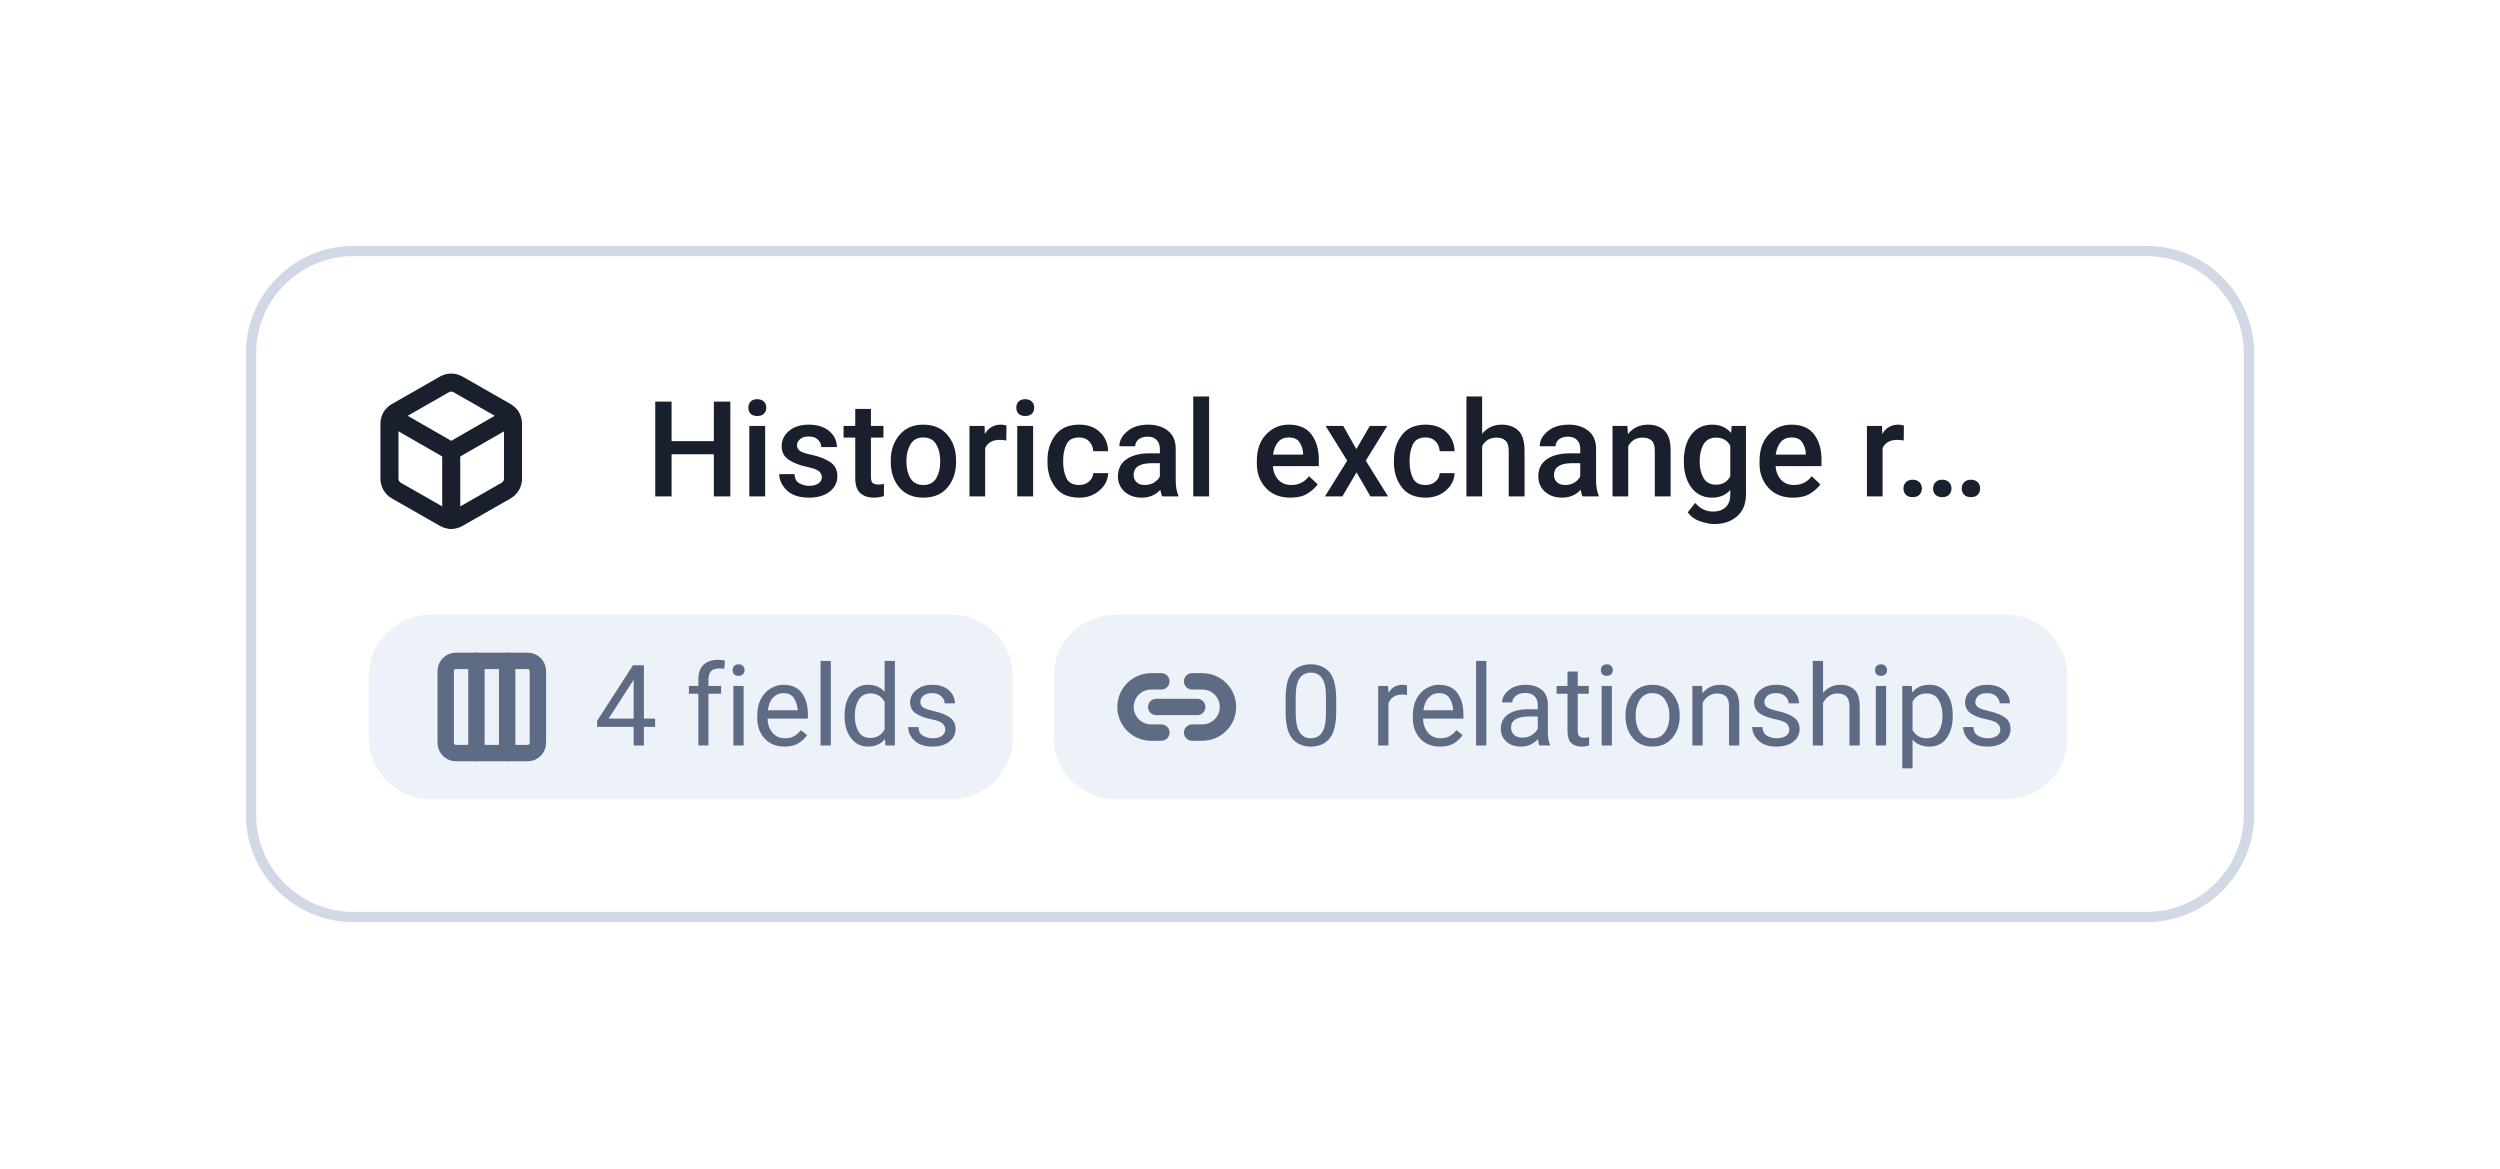
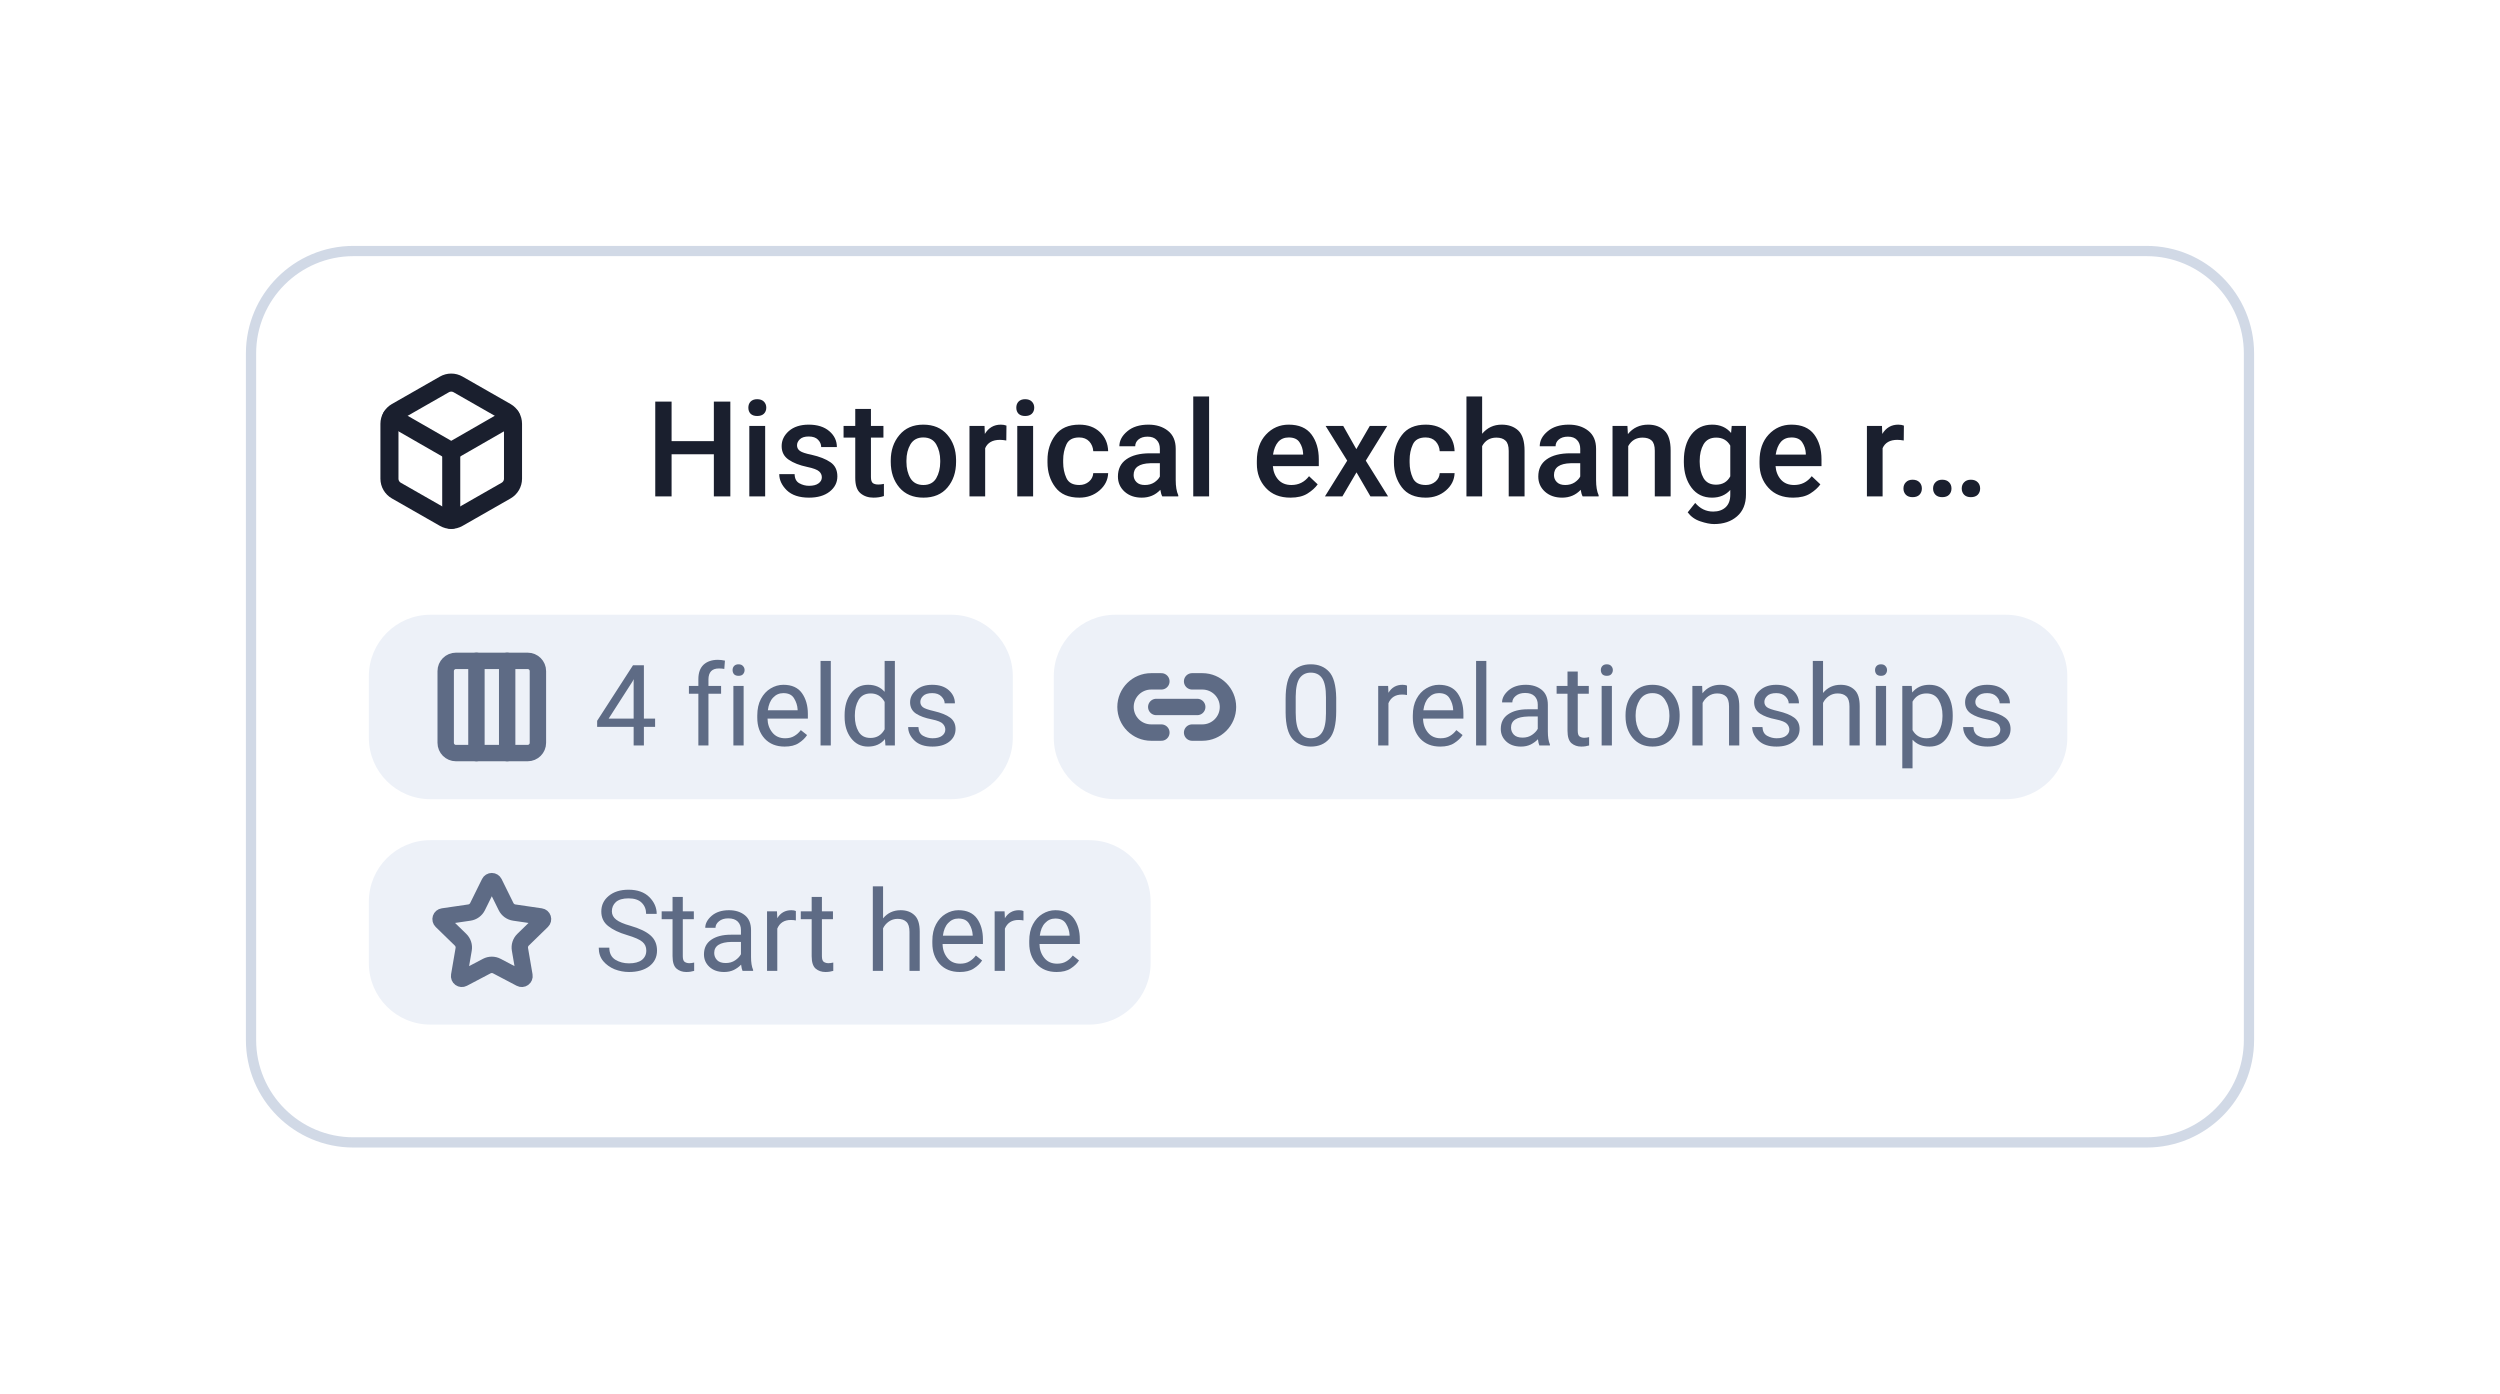
- <svg xmlns="http://www.w3.org/2000/svg" width="244" height="114" viewBox="0 0 244 114" role="img" aria-labelledby="t">
-   <view id="mart-historical-exchange-rates-data" viewBox="-158 -100.5 560 315" />
-   <view id="central" viewBox="-158 -100.5 560 315" />
-   <rect x="-158" y="-100.5" width="560" height="315" fill="#ffffff" />
+ <svg xmlns="http://www.w3.org/2000/svg" width="244" height="136" viewBox="0 0 244 136" role="img" aria-labelledby="t">
+   <view id="mart-historical-exchange-rates-data" viewBox="-158 -89.5 560 315" />
+   <view id="central" viewBox="-158 -89.5 560 315" />
+   <rect x="-158" y="-89.5" width="560" height="315" fill="#ffffff" />
  <g>
-     <rect x="24.5" y="24.5" width="195" height="65" rx="10" fill="#ffffff" fill-opacity="0.8" stroke="#d1d9e6" stroke-width="1" />
+     <rect x="24.5" y="24.5" width="195" height="87" rx="10" fill="#ffffff" fill-opacity="0.8" stroke="#d1d9e6" stroke-width="1" />
    <g transform="translate(36 36) scale(0.67)" fill="none" stroke="#1a1f2e" stroke-width="2.63" stroke-linecap="round" stroke-linejoin="round" color="#1a1f2e">
      <path d="M21 8a2 2 0 0 0-1-1.73l-7-4a2 2 0 0 0-2 0l-7 4A2 2 0 0 0 3 8v8a2 2 0 0 0 1 1.73l7 4a2 2 0 0 0 2 0l7-4A2 2 0 0 0 21 16Z" />
      <path d="m3.3 7 8.7 5 8.7-5" />
      <path d="M12 22V12" />
    </g>
    <text x="63" y="44" font-family="Roboto, -apple-system, BlinkMacSystemFont, 'Segoe UI', Helvetica, Arial, sans-serif" font-size="13" font-weight="500" fill="#1a1f2e" dominant-baseline="central" textLength="138.4" lengthAdjust="spacingAndGlyphs">Historical exchange r…</text>
    <rect x="36" y="60" width="62.85" height="18" rx="6" fill="#edf1f8" />
    <g transform="translate(42 63) scale(0.5)" fill="none" stroke="#5e6b85" stroke-width="3.2" stroke-linecap="round" stroke-linejoin="round" color="#5e6b85">
      <rect width="18" height="18" x="3" y="3" rx="2" />
      <path d="M9 3v18" />
      <path d="M15 3v18" />
    </g>
    <text x="58" y="69" font-family="Roboto, -apple-system, BlinkMacSystemFont, 'Segoe UI', Helvetica, Arial, sans-serif" font-size="11" fill="#5e6b85" dominant-baseline="central" textLength="34.85" lengthAdjust="spacingAndGlyphs">4 fields</text>
    <rect x="102.85" y="60" width="98.92" height="18" rx="6" fill="#edf1f8" />
    <g transform="translate(108.85 63) scale(0.5)" fill="none" stroke="#5e6b85" stroke-width="3.2" stroke-linecap="round" stroke-linejoin="round" color="#5e6b85">
      <path d="M9 17H7A5 5 0 0 1 7 7h2" />
      <path d="M15 7h2a5 5 0 1 1 0 10h-2" />
      <line x1="8" x2="16" y1="12" y2="12" />
    </g>
    <text x="124.85" y="69" font-family="Roboto, -apple-system, BlinkMacSystemFont, 'Segoe UI', Helvetica, Arial, sans-serif" font-size="11" fill="#5e6b85" dominant-baseline="central" textLength="70.92" lengthAdjust="spacingAndGlyphs">0 relationships</text>
+     <rect x="36" y="82" width="76.3" height="18" rx="6" fill="#edf1f8" />
+     <g transform="translate(42 85) scale(0.5)" fill="none" stroke="#5e6b85" stroke-width="3.2" stroke-linecap="round" stroke-linejoin="round" color="#5e6b85">
+       <path d="M11.525 2.295a.53.53 0 0 1 .95 0l2.31 4.679a2.12 2.12 0 0 0 1.595 1.16l5.166.756a.53.53 0 0 1 .294.904l-3.736 3.638a2.12 2.12 0 0 0-.611 1.878l.882 5.14a.53.53 0 0 1-.771.56l-4.618-2.428a2.12 2.12 0 0 0-1.973 0L6.396 21.01a.53.53 0 0 1-.77-.56l.881-5.139a2.12 2.12 0 0 0-.611-1.879L2.16 9.795a.53.53 0 0 1 .294-.906l5.165-.755a2.12 2.12 0 0 0 1.597-1.16z" />
+     </g>
+     <text x="58" y="91" font-family="Roboto, -apple-system, BlinkMacSystemFont, 'Segoe UI', Helvetica, Arial, sans-serif" font-size="11" fill="#5e6b85" dominant-baseline="central" textLength="48.3" lengthAdjust="spacingAndGlyphs">Start here</text>
  </g>
</svg>
